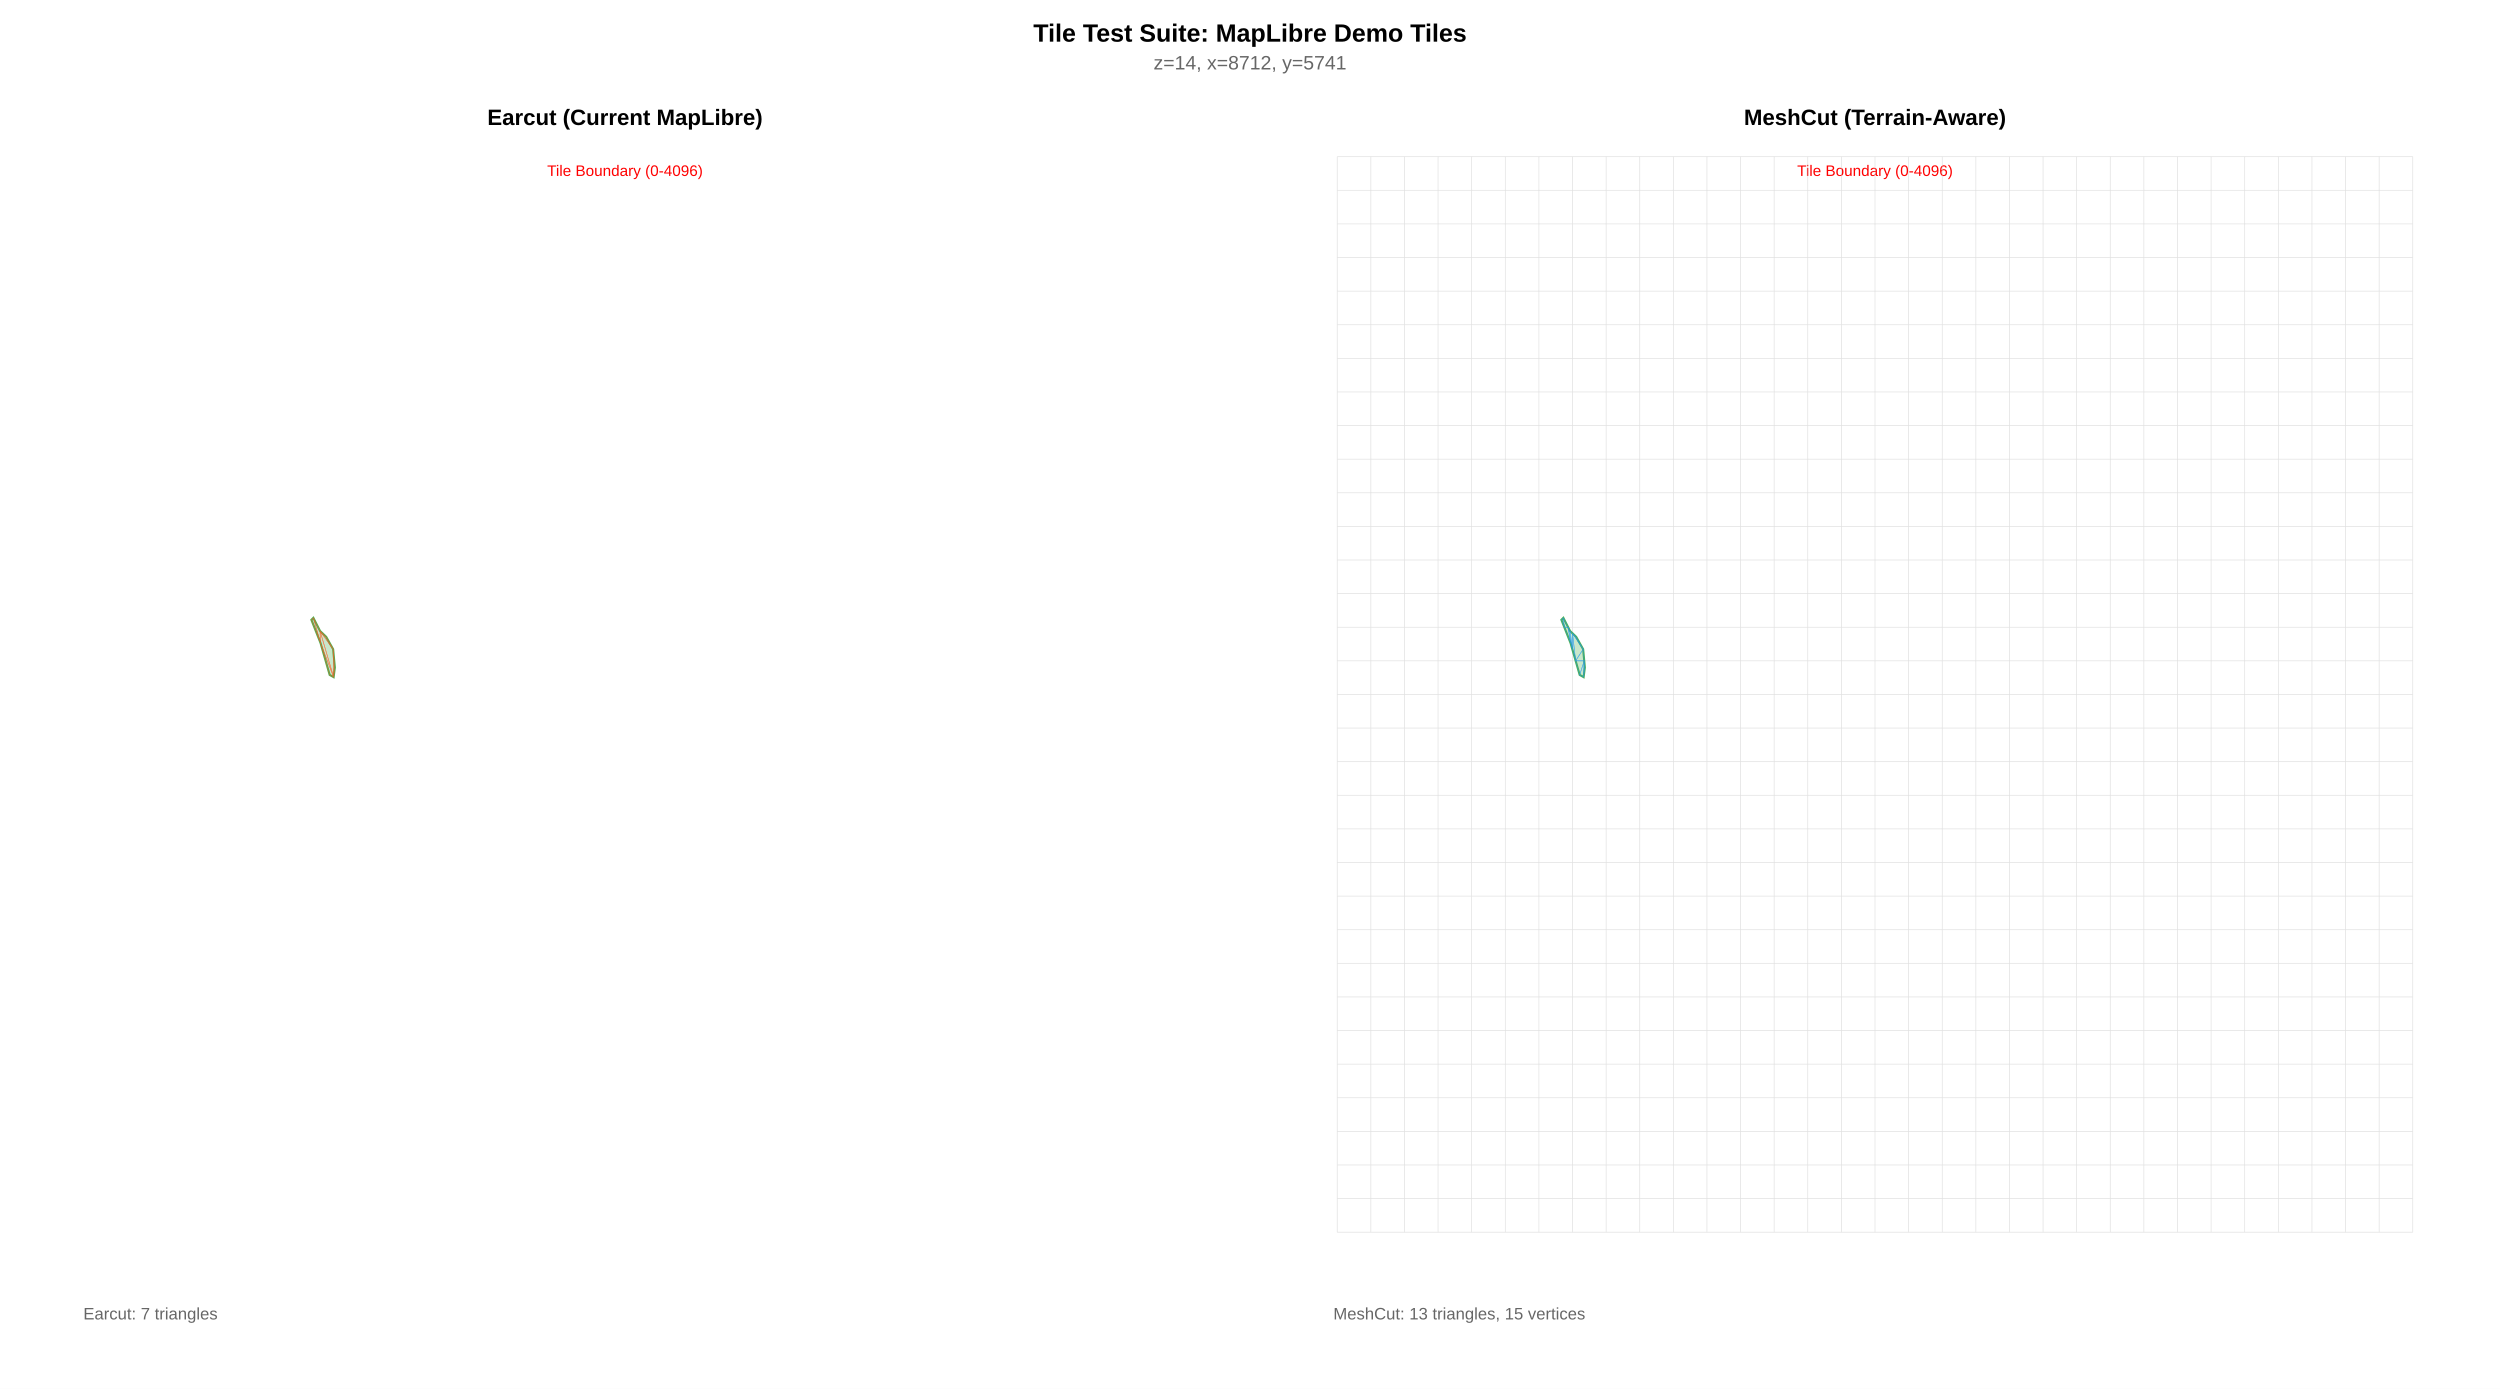
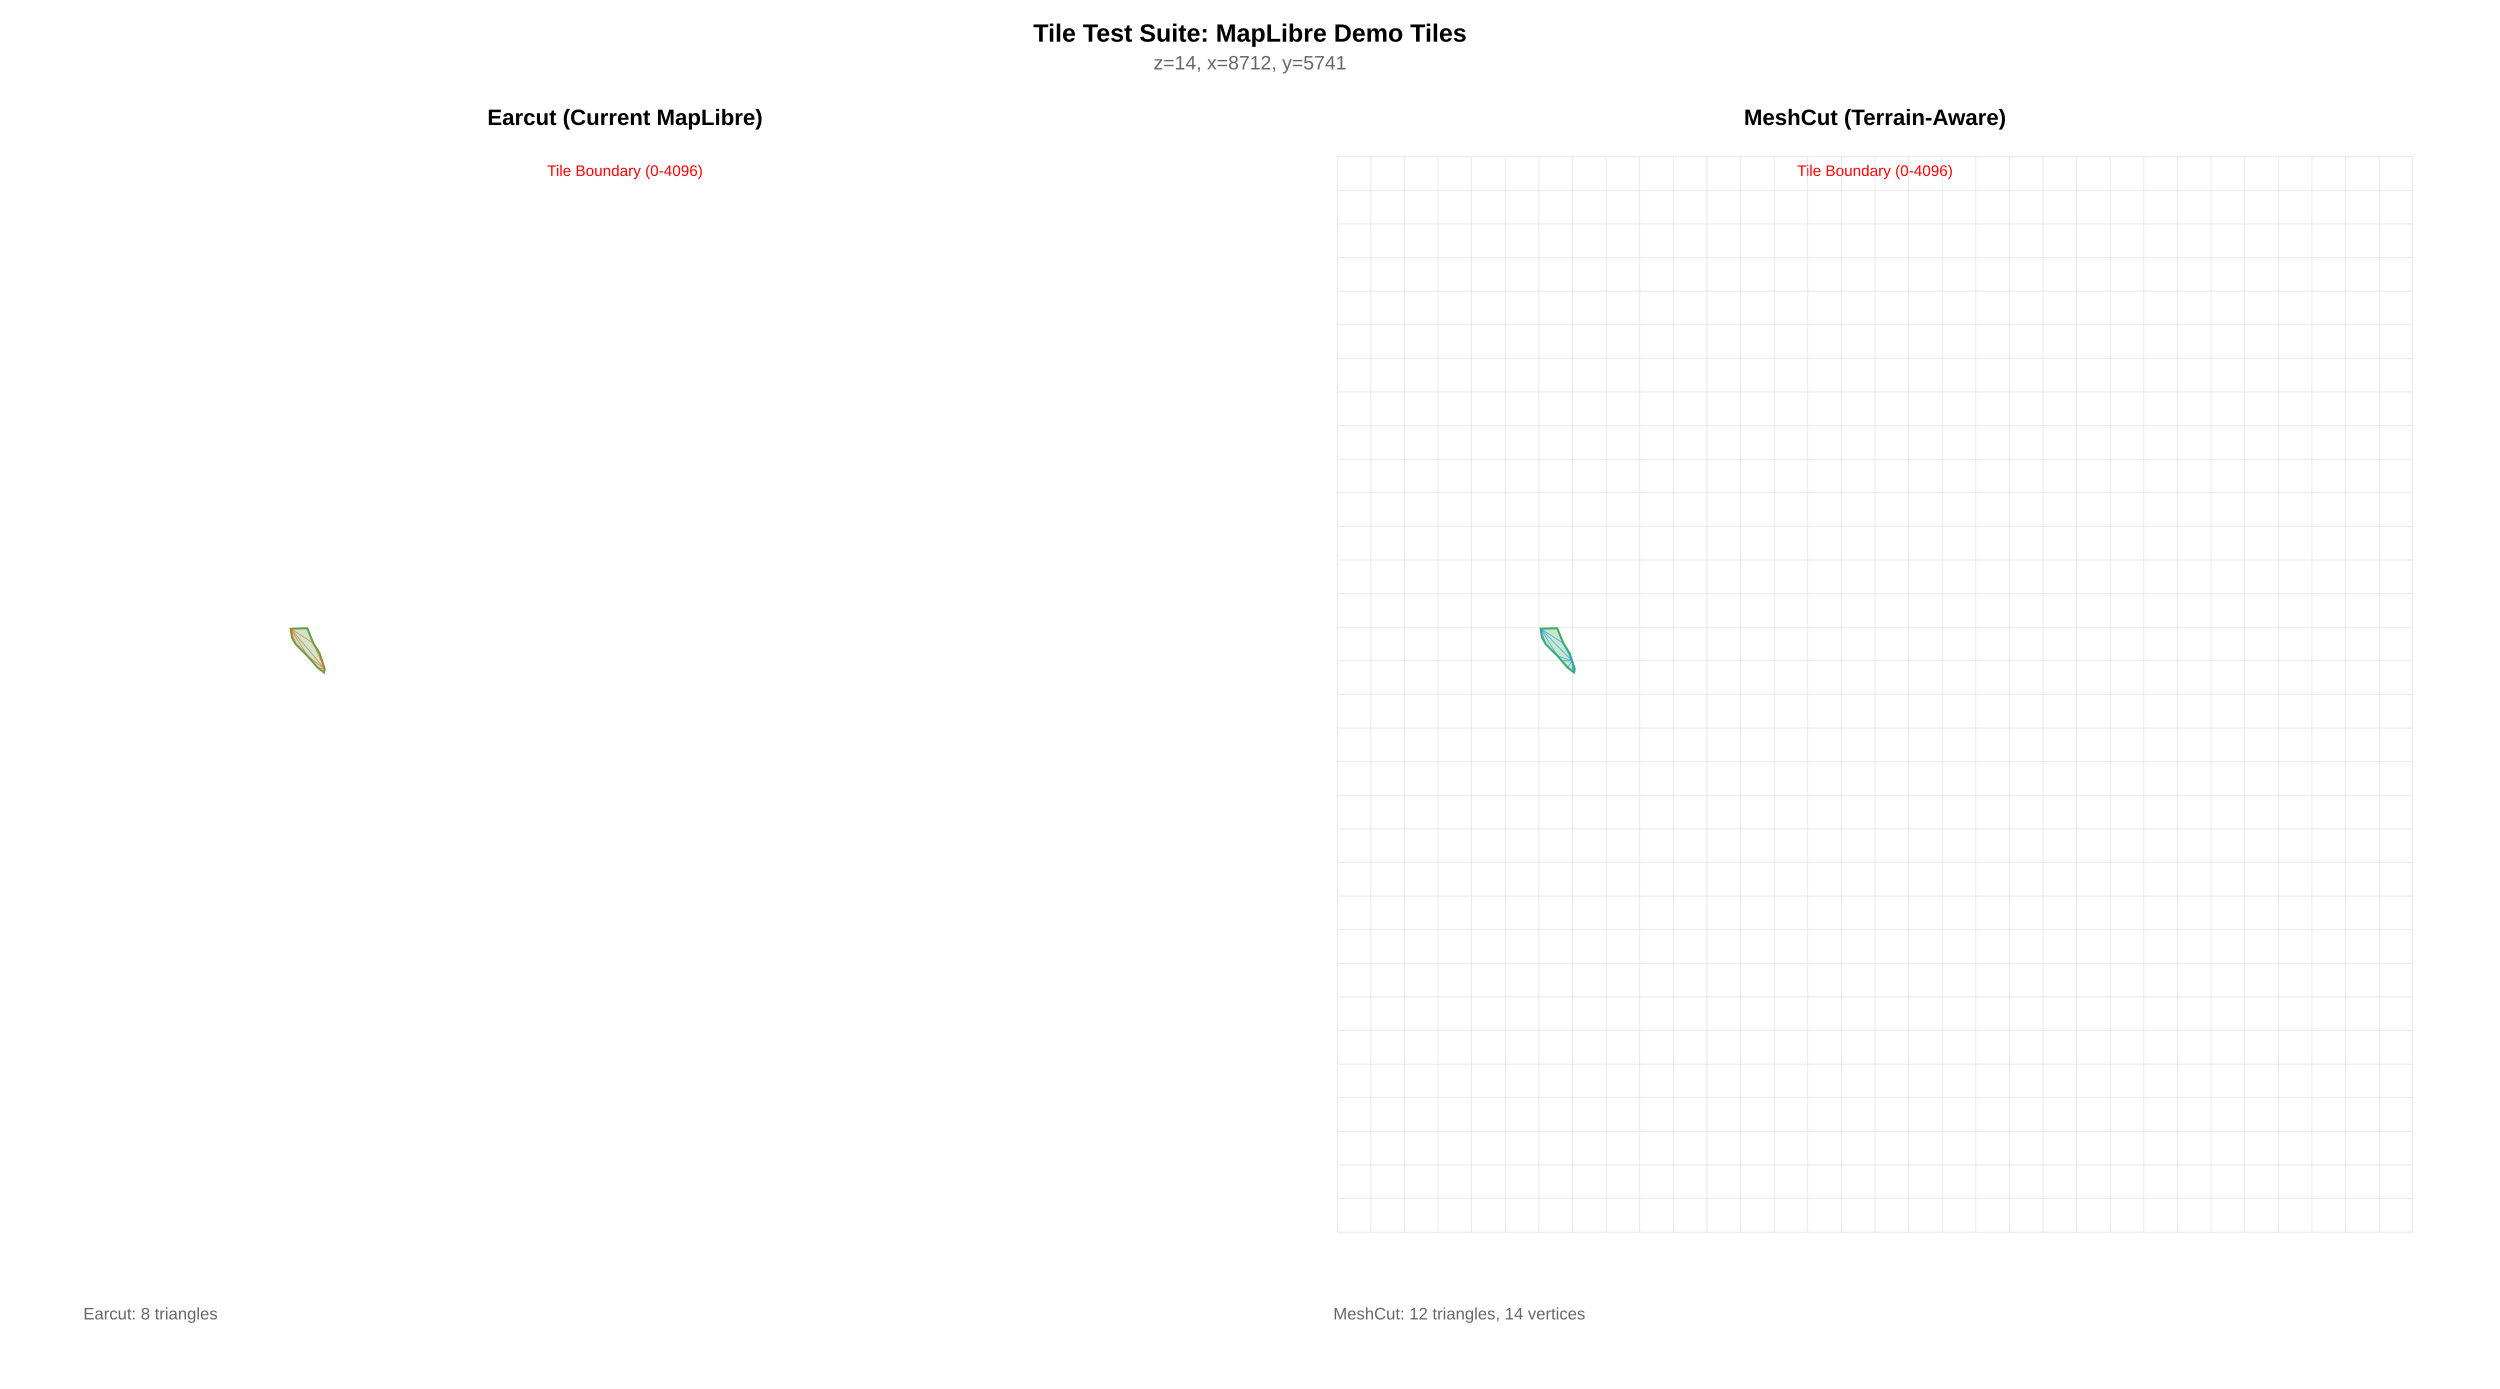
<svg xmlns="http://www.w3.org/2000/svg" width="1800" height="1000" viewBox="0 0 1800 1000">
  <rect width="100%" height="100%" fill="white" />
  <text x="900" y="30" text-anchor="middle" font-family="Arial" font-size="18" font-weight="bold">Tile Test Suite: MapLibre Demo Tiles</text>
  <text x="900" y="50" text-anchor="middle" font-family="Arial" font-size="14" fill="#666">z=14, x=8712, y=5741</text>
  <text x="450" y="90" text-anchor="middle" font-family="Arial" font-size="16" font-weight="bold">Earcut (Current MapLibre)</text>
  <g stroke="#ff0000" stroke-width="2" fill="none" opacity="0.8">
    <rect x="85.587" y="864.413" width="728.826" height="-728.826" />
  </g>
  <text x="450" y="126.69" text-anchor="middle" font-family="Arial" font-size="11" fill="red">Tile Boundary (0-4096)</text>
-   <polygon points="224.199,446.263 225.623,444.84 230.427,454.27 234.875,458.541 239.858,467.438 241.103,480.605 240.214,487.544 237.367,485.943 230.783,462.989 224.199,446.263 " fill="#4CAF50" fill-opacity="0.3" stroke="#4CAF50" stroke-width="1.5" />
+   <path d="M 210.32 459.253 L 209.253 452.669 L 221.174 452.313 L 225.623 463.167 L 230.071 470.285 L 233.808 481.673 L 233.274 484.164 L 228.648 480.605 L 221.352 472.242 L 212.989 463.879 L 210.32 459.253 Z " fill="#4CAF50" fill-opacity="0.3" fill-rule="evenodd" stroke="#4CAF50" stroke-width="1.5" />
  <g fill="none" stroke="#FF5722" stroke-width="0.4" opacity="0.7">
-     <polygon points="230.783,462.989 224.199,446.263 225.623,444.84" />
-     <polygon points="230.427,454.27 234.875,458.541 239.858,467.438" />
-     <polygon points="239.858,467.438 241.103,480.605 240.214,487.544" />
-     <polygon points="240.214,487.544 237.367,485.943 230.783,462.989" />
-     <polygon points="230.783,462.989 225.623,444.84 230.427,454.27" />
-     <polygon points="230.427,454.27 239.858,467.438 240.214,487.544" />
-     <polygon points="240.214,487.544 230.783,462.989 230.427,454.27" />
+     <polygon points="212.989,463.879 210.32,459.253 209.253,452.669" />
+     <polygon points="209.253,452.669 221.174,452.313 225.623,463.167" />
+     <polygon points="225.623,463.167 230.071,470.285 233.808,481.673" />
+     <polygon points="233.808,481.673 233.274,484.164 228.648,480.605" />
+     <polygon points="221.352,472.242 212.989,463.879 209.253,452.669" />
+     <polygon points="209.253,452.669 225.623,463.167 233.808,481.673" />
+     <polygon points="233.808,481.673 228.648,480.605 221.352,472.242" />
+     <polygon points="221.352,472.242 209.253,452.669 233.808,481.673" />
  </g>
-   <text x="60" y="950" font-family="Arial" font-size="12" fill="#666">Earcut: 7 triangles</text>
+   <text x="60" y="950" font-family="Arial" font-size="12" fill="#666">Earcut: 8 triangles</text>
  <text x="1350" y="90" text-anchor="middle" font-family="Arial" font-size="16" font-weight="bold">MeshCut (Terrain-Aware)</text>
  <g stroke="#ff0000" stroke-width="2" fill="none" opacity="0.8">
    <rect x="985.587" y="864.413" width="728.826" height="-728.826" />
  </g>
  <text x="1350" y="126.69" text-anchor="middle" font-family="Arial" font-size="11" fill="red">Tile Boundary (0-4096)</text>
  <g stroke="#cccccc" stroke-width="0.5" fill="none" opacity="0.6">
    <line x1="962.811" y1="112.811" x2="962.811" y2="887.189" />
    <line x1="987.011" y1="112.811" x2="987.011" y2="887.189" />
    <line x1="1011.21" y1="112.811" x2="1011.21" y2="887.189" />
    <line x1="1035.41" y1="112.811" x2="1035.41" y2="887.189" />
    <line x1="1059.61" y1="112.811" x2="1059.61" y2="887.189" />
    <line x1="1083.81" y1="112.811" x2="1083.81" y2="887.189" />
    <line x1="1108.01" y1="112.811" x2="1108.01" y2="887.189" />
    <line x1="1132.21" y1="112.811" x2="1132.21" y2="887.189" />
    <line x1="1156.41" y1="112.811" x2="1156.41" y2="887.189" />
    <line x1="1180.6" y1="112.811" x2="1180.6" y2="887.189" />
    <line x1="1204.8" y1="112.811" x2="1204.8" y2="887.189" />
    <line x1="1229" y1="112.811" x2="1229" y2="887.189" />
    <line x1="1253.2" y1="112.811" x2="1253.2" y2="887.189" />
    <line x1="1277.4" y1="112.811" x2="1277.4" y2="887.189" />
    <line x1="1301.6" y1="112.811" x2="1301.6" y2="887.189" />
    <line x1="1325.8" y1="112.811" x2="1325.8" y2="887.189" />
    <line x1="1350" y1="112.811" x2="1350" y2="887.189" />
    <line x1="1374.2" y1="112.811" x2="1374.2" y2="887.189" />
    <line x1="1398.4" y1="112.811" x2="1398.4" y2="887.189" />
    <line x1="1422.6" y1="112.811" x2="1422.6" y2="887.189" />
    <line x1="1446.8" y1="112.811" x2="1446.8" y2="887.189" />
    <line x1="1471" y1="112.811" x2="1471" y2="887.189" />
    <line x1="1495.2" y1="112.811" x2="1495.2" y2="887.189" />
    <line x1="1519.4" y1="112.811" x2="1519.4" y2="887.189" />
    <line x1="1543.59" y1="112.811" x2="1543.59" y2="887.189" />
    <line x1="1567.79" y1="112.811" x2="1567.79" y2="887.189" />
    <line x1="1591.99" y1="112.811" x2="1591.99" y2="887.189" />
    <line x1="1616.19" y1="112.811" x2="1616.19" y2="887.189" />
    <line x1="1640.39" y1="112.811" x2="1640.39" y2="887.189" />
    <line x1="1664.59" y1="112.811" x2="1664.59" y2="887.189" />
    <line x1="1688.79" y1="112.811" x2="1688.79" y2="887.189" />
    <line x1="1712.99" y1="112.811" x2="1712.99" y2="887.189" />
    <line x1="1737.19" y1="112.811" x2="1737.19" y2="887.189" />
    <line x1="962.811" y1="112.811" x2="1737.19" y2="112.811" />
    <line x1="962.811" y1="137.011" x2="1737.19" y2="137.011" />
    <line x1="962.811" y1="161.21" x2="1737.19" y2="161.21" />
    <line x1="962.811" y1="185.409" x2="1737.19" y2="185.409" />
    <line x1="962.811" y1="209.609" x2="1737.19" y2="209.609" />
    <line x1="962.811" y1="233.808" x2="1737.19" y2="233.808" />
    <line x1="962.811" y1="258.007" x2="1737.19" y2="258.007" />
    <line x1="962.811" y1="282.206" x2="1737.19" y2="282.206" />
    <line x1="962.811" y1="306.406" x2="1737.19" y2="306.406" />
    <line x1="962.811" y1="330.605" x2="1737.19" y2="330.605" />
    <line x1="962.811" y1="354.804" x2="1737.19" y2="354.804" />
    <line x1="962.811" y1="379.004" x2="1737.19" y2="379.004" />
    <line x1="962.811" y1="403.203" x2="1737.19" y2="403.203" />
    <line x1="962.811" y1="427.402" x2="1737.19" y2="427.402" />
    <line x1="962.811" y1="451.601" x2="1737.19" y2="451.601" />
    <line x1="962.811" y1="475.801" x2="1737.19" y2="475.801" />
    <line x1="962.811" y1="500" x2="1737.19" y2="500" />
    <line x1="962.811" y1="524.199" x2="1737.19" y2="524.199" />
    <line x1="962.811" y1="548.399" x2="1737.19" y2="548.399" />
    <line x1="962.811" y1="572.598" x2="1737.19" y2="572.598" />
    <line x1="962.811" y1="596.797" x2="1737.19" y2="596.797" />
    <line x1="962.811" y1="620.996" x2="1737.19" y2="620.996" />
    <line x1="962.811" y1="645.196" x2="1737.19" y2="645.196" />
    <line x1="962.811" y1="669.395" x2="1737.19" y2="669.395" />
    <line x1="962.811" y1="693.594" x2="1737.19" y2="693.594" />
    <line x1="962.811" y1="717.794" x2="1737.19" y2="717.794" />
    <line x1="962.811" y1="741.993" x2="1737.19" y2="741.993" />
    <line x1="962.811" y1="766.192" x2="1737.19" y2="766.192" />
    <line x1="962.811" y1="790.391" x2="1737.19" y2="790.391" />
    <line x1="962.811" y1="814.591" x2="1737.19" y2="814.591" />
    <line x1="962.811" y1="838.79" x2="1737.19" y2="838.79" />
    <line x1="962.811" y1="862.989" x2="1737.19" y2="862.989" />
    <line x1="962.811" y1="887.189" x2="1737.19" y2="887.189" />
  </g>
-   <polygon points="1124.2,446.263 1125.62,444.84 1130.43,454.27 1134.88,458.541 1139.86,467.438 1141.1,480.605 1140.21,487.544 1137.37,485.943 1130.78,462.989 1124.2,446.263 " fill="#4CAF50" fill-opacity="0.3" stroke="#4CAF50" stroke-width="1.5" />
+   <polygon points="1110.32,459.253 1109.25,452.669 1121.17,452.313 1125.62,463.167 1130.07,470.285 1133.81,481.673 1133.27,484.164 1128.65,480.605 1121.35,472.242 1112.99,463.879 1110.32,459.253 " fill="#4CAF50" fill-opacity="0.3" stroke="#4CAF50" stroke-width="1.5" />
  <g fill="none" stroke="#2196F3" stroke-width="0.4" opacity="0.7">
-     <polygon points="1126.3,451.601 1124.2,446.263 1125.62,444.84" />
-     <polygon points="1125.62,444.84 1129.07,451.601 1126.3,451.601" />
-     <polygon points="1130.78,462.989 1126.3,451.601 1129.07,451.601" />
-     <polygon points="1130.43,454.27 1132.21,455.979 1132.21,467.952" />
-     <polygon points="1132.21,467.952 1130.78,462.989 1129.07,451.601" />
-     <polygon points="1129.07,451.601 1130.43,454.27 1132.21,467.952" />
-     <polygon points="1134.46,475.801 1132.21,467.952 1132.21,455.979" />
-     <polygon points="1132.21,455.979 1134.88,458.541 1139.86,467.438" />
-     <polygon points="1139.86,467.438 1140.65,475.801 1134.46,475.801" />
-     <polygon points="1134.46,475.801 1132.21,455.979 1139.86,467.438" />
-     <polygon points="1137.37,485.943 1134.46,475.801 1140.65,475.801" />
-     <polygon points="1140.65,475.801 1141.1,480.605 1140.21,487.544" />
-     <polygon points="1140.21,487.544 1137.37,485.943 1140.65,475.801" />
+     <polygon points="1112.99,463.879 1110.32,459.253 1109.25,452.669" />
+     <polygon points="1109.25,452.669 1121.17,452.313 1125.62,463.167" />
+     <polygon points="1125.62,463.167 1130.07,470.285 1131.88,475.801" />
+     <polygon points="1131.88,475.801 1124.46,475.801 1121.35,472.242" />
+     <polygon points="1121.35,472.242 1112.99,463.879 1109.25,452.669" />
+     <polygon points="1109.25,452.669 1125.62,463.167 1131.88,475.801" />
+     <polygon points="1131.88,475.801 1121.35,472.242 1109.25,452.669" />
+     <polygon points="1128.65,480.605 1124.46,475.801 1131.88,475.801" />
+     <polygon points="1131.88,475.801 1132.21,476.792 1132.21,483.342" />
+     <polygon points="1132.21,483.342 1128.65,480.605 1131.88,475.801" />
+     <polygon points="1133.27,484.164 1132.21,483.342 1132.21,476.792" />
+     <polygon points="1132.21,476.792 1133.81,481.673 1133.27,484.164" />
  </g>
-   <text x="960" y="950" font-family="Arial" font-size="12" fill="#666">MeshCut: 13 triangles, 15 vertices</text>
+   <text x="960" y="950" font-family="Arial" font-size="12" fill="#666">MeshCut: 12 triangles, 14 vertices</text>
</svg>
